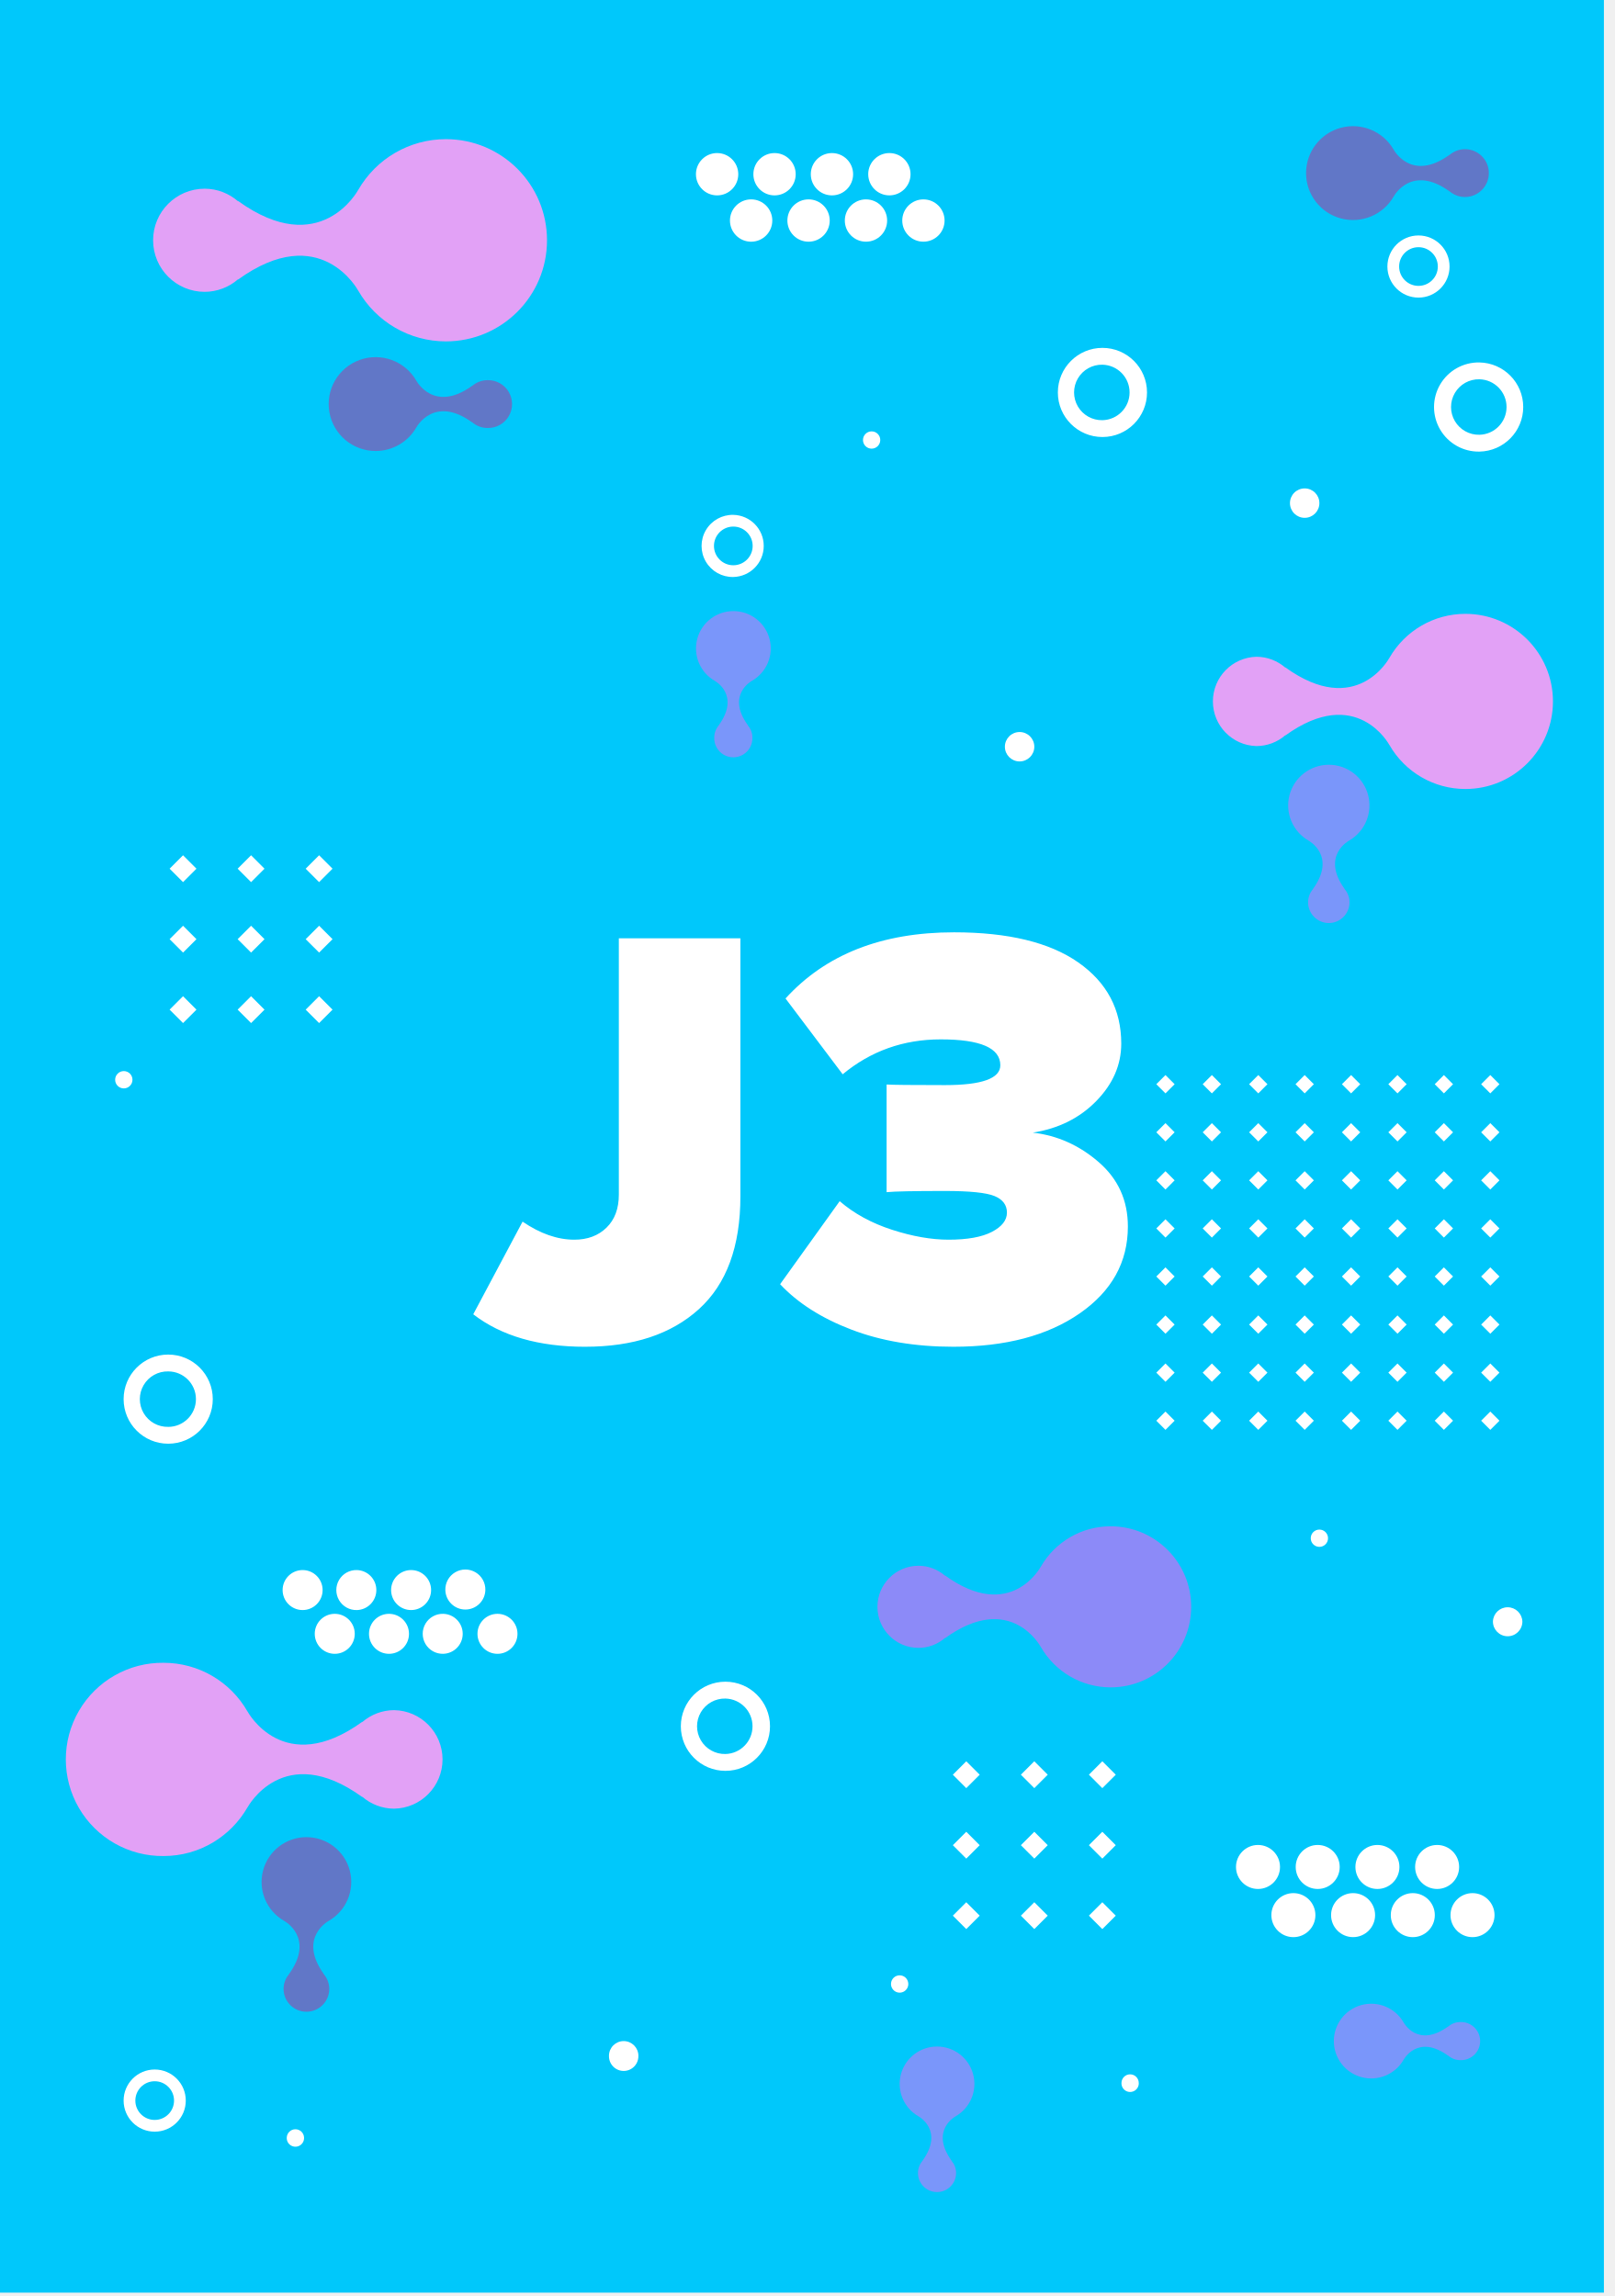
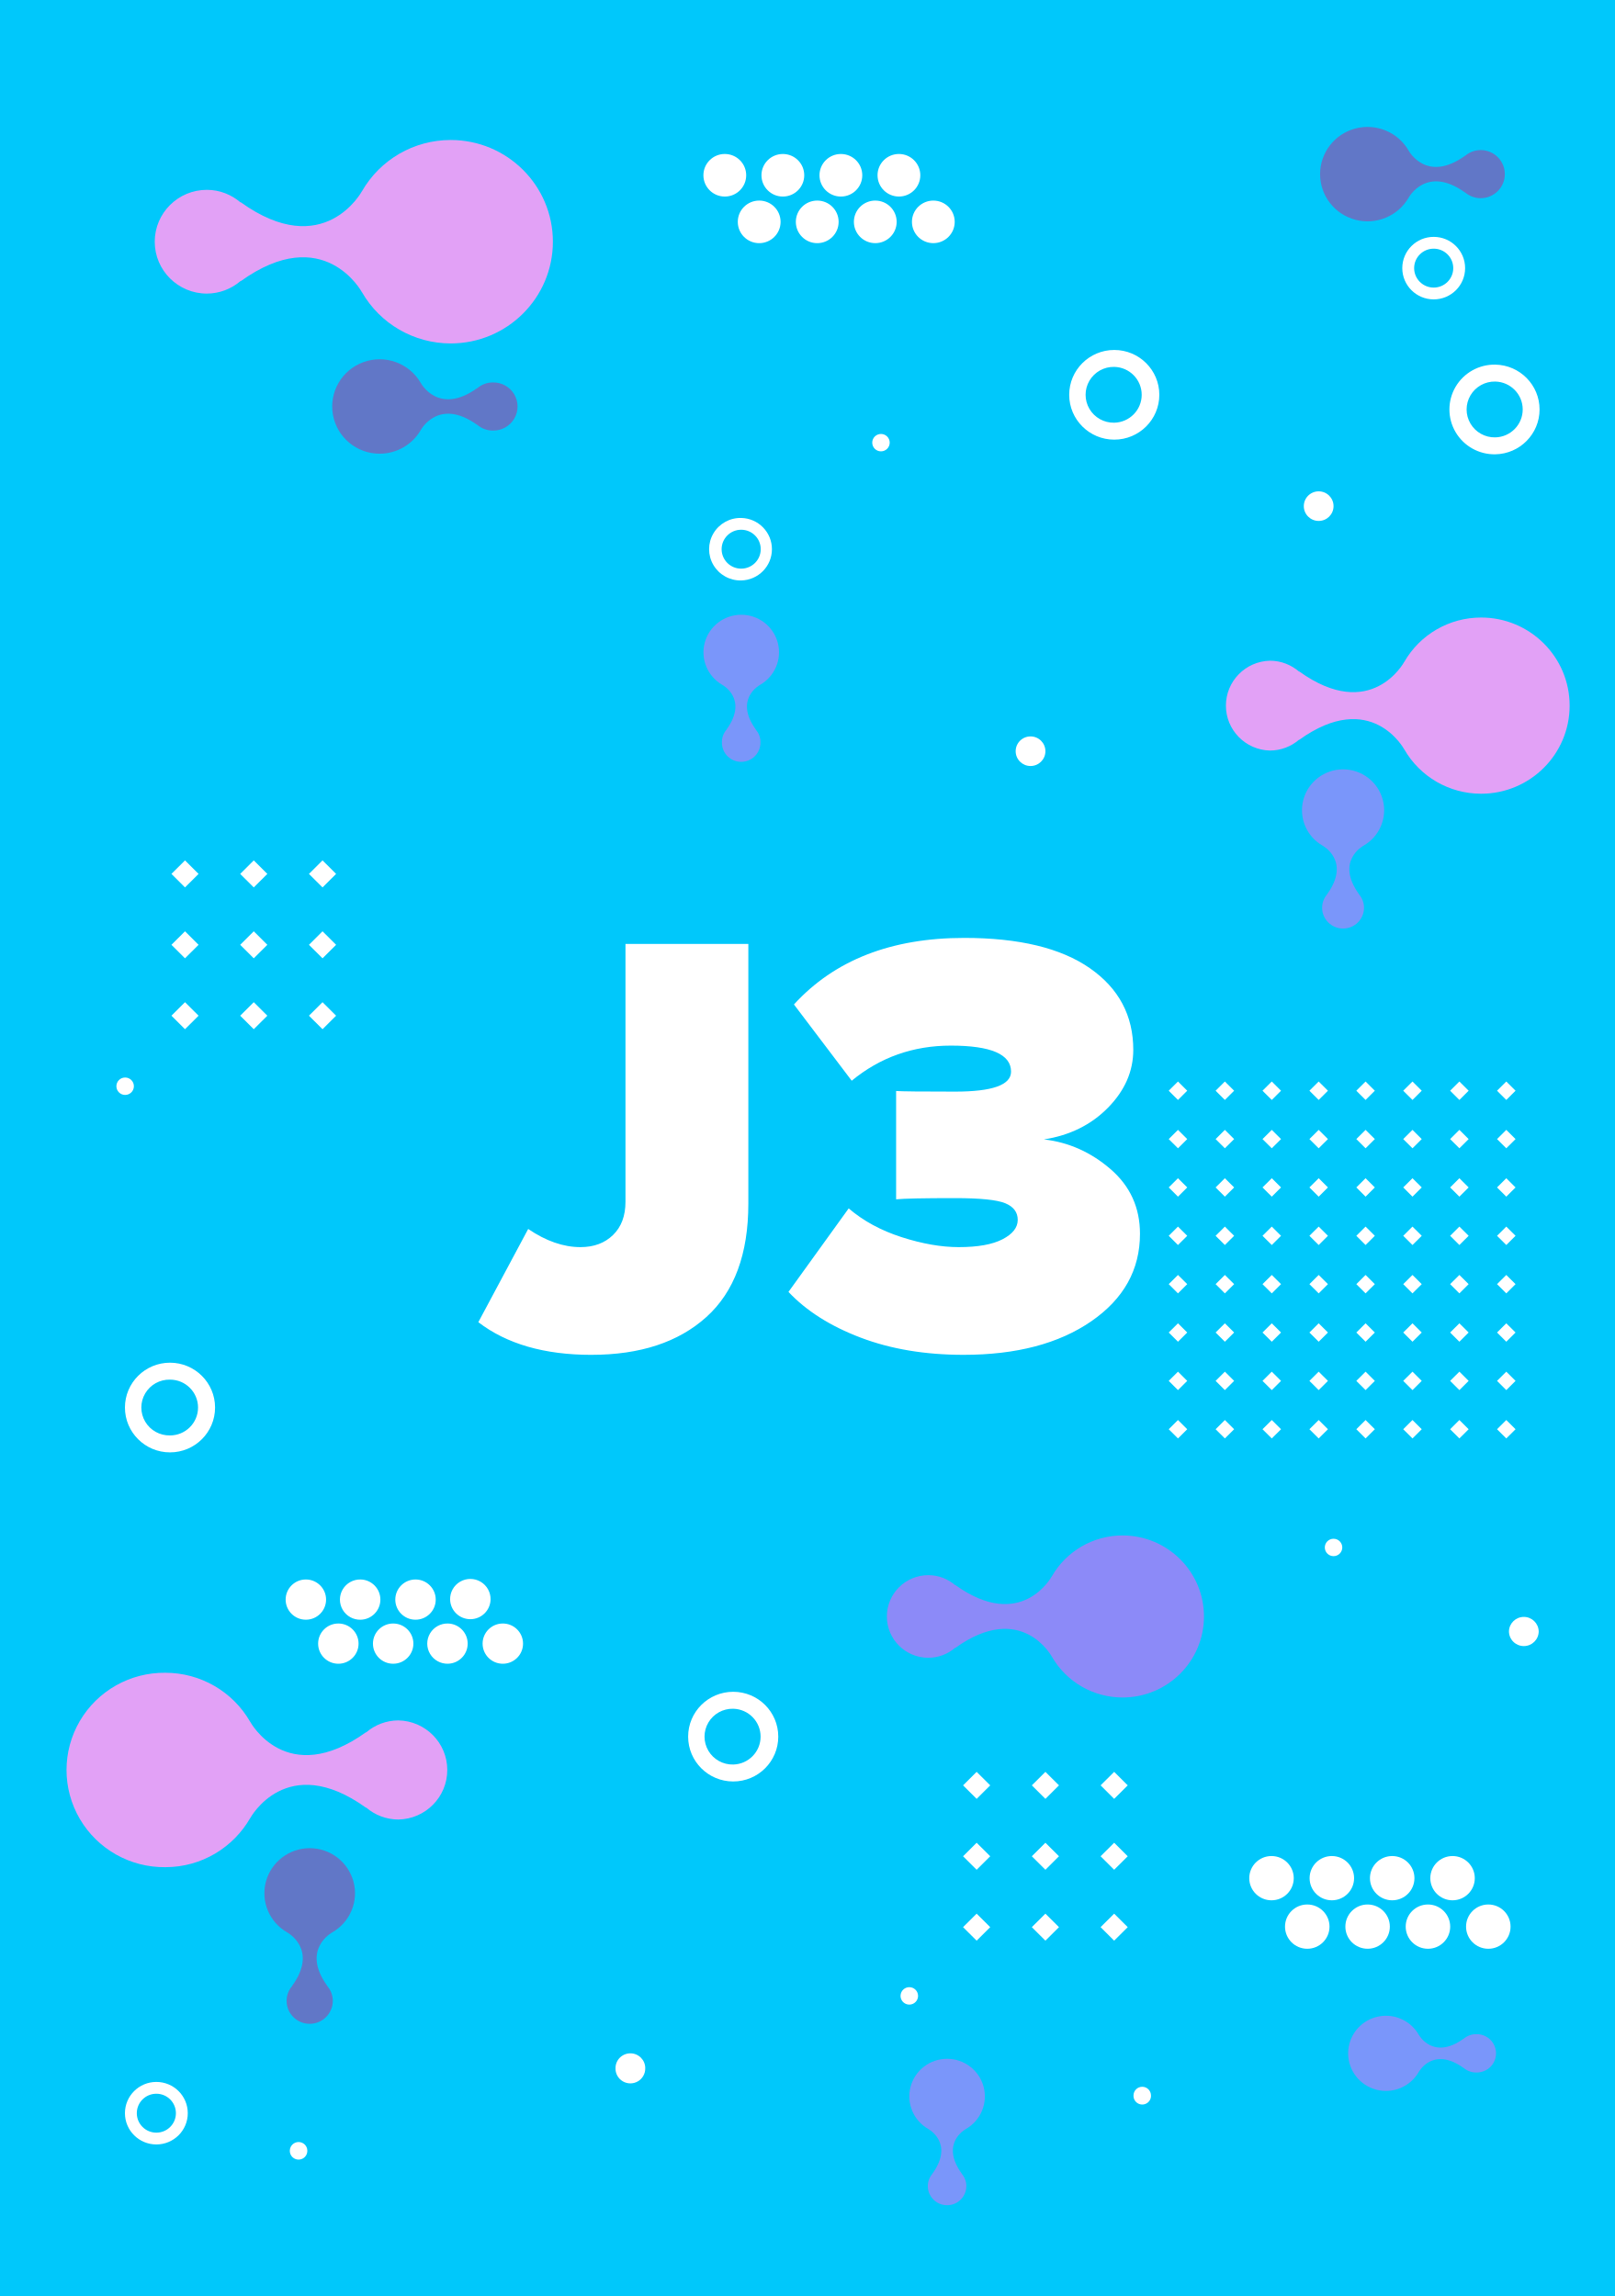
<svg xmlns="http://www.w3.org/2000/svg" width="116" height="165">
-   <g fill="none" fill-rule="evenodd">
-     <path fill="#00C8FB" d="M0 164.759h115.231V0H0z" />
-     <path fill="#FFF" d="M84.39 77.916l-.658.659-.658-.659.658-.658zm3.334 0l-.658.659-.659-.659.659-.658zm3.334 0l-.658.659-.659-.659.659-.658zm3.334 0l-.658.659-.659-.659.659-.658zm3.333 0l-.658.659-.658-.659.658-.658zm3.334 0l-.658.659-.658-.659.658-.658zm3.334 0l-.658.659-.658-.659.658-.658zm3.334 0l-.658.659-.658-.659.658-.658zM84.39 81.371l-.658.658-.658-.658.658-.658zm3.334 0l-.658.658-.659-.658.659-.658zm3.334 0l-.658.658-.659-.658.659-.658zm3.334 0l-.658.658-.659-.658.659-.658zm3.333 0l-.658.658-.658-.658.658-.658zm3.334 0l-.658.658-.658-.658.658-.658zm3.334 0l-.658.658-.658-.658.658-.658zm3.334 0l-.658.658-.658-.658.658-.658zM84.39 84.825l-.658.659-.658-.659.658-.658zm3.334 0l-.658.659-.659-.659.659-.658zm3.334 0l-.658.659-.659-.659.659-.658zm3.334 0l-.658.659-.659-.659.659-.658zm3.333 0l-.658.659-.658-.659.658-.658zm3.334 0l-.658.659-.658-.659.658-.658zm3.334 0l-.658.659-.658-.659.658-.658zm3.334 0l-.658.659-.658-.659.658-.658zM84.39 88.28l-.658.658-.658-.658.658-.658zm3.334 0l-.658.658-.659-.658.659-.658zm3.334 0l-.658.658-.659-.658.659-.658zm3.334 0l-.658.658-.659-.658.659-.658zm3.333 0l-.658.658-.658-.658.658-.658zm3.334 0l-.658.658-.658-.658.658-.658zm3.334 0l-.658.658-.658-.658.658-.658zm3.334 0l-.658.658-.658-.658.658-.658zM84.39 91.734l-.658.659-.658-.659.658-.657zm3.334 0l-.658.659-.659-.659.659-.657zm3.334 0l-.658.659-.659-.659.659-.657zm3.334 0l-.658.659-.659-.659.659-.657zm3.333 0l-.658.659-.658-.659.658-.657zm3.334 0l-.658.659-.658-.659.658-.657zm3.334 0l-.658.659-.658-.659.658-.657zm3.334 0l-.658.659-.658-.659.658-.657zM84.39 95.189l-.658.658-.658-.658.658-.658zm3.334 0l-.658.658-.659-.658.659-.658zm3.334 0l-.658.658-.659-.658.659-.658zm3.334 0l-.658.658-.659-.658.659-.658zm3.333 0l-.658.658-.658-.658.658-.658zm3.334 0l-.658.658-.658-.658.658-.658zm3.334 0l-.658.658-.658-.658.658-.658zm3.334 0l-.658.658-.658-.658.658-.658zM84.39 98.644l-.658.658-.658-.658.658-.658zm3.334 0l-.658.658-.659-.658.659-.658zm3.334 0l-.658.658-.659-.658.659-.658zm3.334 0l-.658.658-.659-.658.659-.658zm3.333 0l-.658.658-.658-.658.658-.658zm3.334 0l-.658.658-.658-.658.658-.658zm3.334 0l-.658.658-.658-.658.658-.658zm3.334 0l-.658.658-.658-.658.658-.658zm-23.337 3.454l-.658.658-.658-.658.658-.658zm3.334 0l-.658.658-.659-.658.659-.658zm3.334 0l-.658.658-.659-.658.659-.658zm3.334 0l-.658.658-.659-.658.659-.658zm3.333 0l-.658.658-.658-.658.658-.658zm3.334 0l-.658.658-.658-.658.658-.658zm3.334 0l-.658.658-.658-.658.658-.658zm3.334 0l-.658.658-.658-.658.658-.658zM74.309 53.663a1.057 1.057 0 11-2.114 0 1.057 1.057 0 012.114 0m35.065 62.867a1.058 1.058 0 11-2.116 0 1.058 1.058 0 012.115 0m-63.509 31.208a1.057 1.057 0 11-2.113 0 1.057 1.057 0 012.114 0M94.79 36.156a1.057 1.057 0 11-2.114 0 1.057 1.057 0 012.114 0M9.517 77.595a.622.622 0 11-1.244 0 .622.622 0 011.244 0m72.297 72.096a.622.622 0 11-1.243 0 .621.621 0 011.242 0m-16.557-7.139a.622.622 0 11-1.243 0 .622.622 0 011.243 0m30.155-32.009a.621.621 0 11-1.242 0 .621.621 0 011.242 0m-73.567 43.071a.622.622 0 11-1.242 0 .622.622 0 011.243 0M63.242 31.621a.621.621 0 11-1.242 0 .621.621 0 011.242 0M12.186 62.428l.964.965.965-.965-.965-.965zm4.887 0l.965.965.965-.965-.965-.965zm6.818 0l-.965-.965-.965.965.965.965zm-11.705 5.065l.964.964.965-.964-.965-.965zm4.887 0l.965.964.965-.964-.965-.965zm4.888 0l.965.964.965-.964-.965-.965zm-9.775 5.064l.964.965.965-.965-.965-.965zm4.887 0l.965.965.965-.965-.965-.965zm4.888 0l.965.965.965-.965-.965-.965zm46.495 54.981l.965.965.965-.965-.965-.965zm4.888 0l.965.965.965-.965-.965-.965zm6.817 0l-.965-.965-.964.965.964.965zm-11.705 5.065l.965.965.965-.965-.965-.965zm4.888 0l.965.965.965-.965-.965-.965zm4.888 0l.964.965.965-.965-.965-.965zm-9.776 5.064l.965.965.965-.965-.965-.964zm4.888 0l.965.965.965-.965-.965-.964zm4.888 0l.964.965.965-.965-.965-.964zM53.964 14.328a1.521 1.521 0 100 3.042 1.521 1.521 0 000-3.042m4.126 0a1.521 1.521 0 100 3.042 1.521 1.521 0 000-3.042m4.126 0a1.52 1.52 0 100 3.041 1.52 1.52 0 000-3.04m4.126 0a1.52 1.52 0 100 3.04 1.52 1.52 0 000-3.04m-14.822-3.33a1.521 1.521 0 100 3.042 1.52 1.52 0 000-3.041m4.126 0a1.52 1.52 0 100 3.041 1.52 1.52 0 000-3.041m4.125 0a1.52 1.52 0 100 3.041 1.52 1.52 0 000-3.041m2.605 1.52a1.52 1.52 0 113.041 0 1.52 1.52 0 01-3.04 0M24.05 115.976a1.437 1.437 0 100 2.874 1.437 1.437 0 000-2.874m3.897 0a1.437 1.437 0 100 2.874 1.437 1.437 0 000-2.874m3.897 0a1.437 1.437 0 100 2.873 1.437 1.437 0 000-2.873m3.897 0a1.437 1.437 0 100 2.874 1.437 1.437 0 000-2.874m-14-3.145a1.437 1.437 0 100 2.874 1.437 1.437 0 000-2.874m3.897 0a1.438 1.438 0 100 2.875 1.438 1.438 0 000-2.875m3.897 0a1.437 1.437 0 100 2.874 1.437 1.437 0 000-2.874m2.46 1.437a1.438 1.438 0 112.875 0 1.438 1.438 0 01-2.875 0m60.927 21.78a1.581 1.581 0 100 3.163 1.581 1.581 0 000-3.163m4.29 0a1.581 1.581 0 10-.001 3.162 1.581 1.581 0 000-3.162m4.29 0a1.581 1.581 0 100 3.163 1.581 1.581 0 000-3.163m4.29 0a1.581 1.581 0 100 3.163 1.581 1.581 0 000-3.163m-15.411-3.461a1.581 1.581 0 100 3.162 1.581 1.581 0 000-3.162m4.29 0a1.581 1.581 0 10-.001 3.162 1.581 1.581 0 000-3.162m4.29 0a1.581 1.581 0 100 3.162 1.581 1.581 0 000-3.162m2.709 1.581a1.581 1.581 0 113.162 0 1.581 1.581 0 01-3.162 0" />
-     <path fill="#E2A1F6" d="M90.269 47.198c.797 0 1.516.3 2.077.781l-.004-.02c5.131 3.702 7.474-.678 7.474-.678v.005a6.287 6.287 0 015.461-3.173 6.294 6.294 0 010 12.588 6.286 6.286 0 01-5.46-3.172v.006s-2.344-4.381-7.475-.679l.004-.02a3.18 3.18 0 01-2.077.78 3.21 3.21 0 010-6.418m-61.956 75.7a3.51 3.51 0 00-2.291.862l.003-.023c-5.66 4.084-8.244-.748-8.244-.748v.006a6.937 6.937 0 00-6.025-3.5 6.944 6.944 0 100 13.887c2.58 0 4.828-1.41 6.025-3.5v.006s2.584-4.833 8.244-.748l-.003-.023a3.51 3.51 0 002.29.862 3.541 3.541 0 000-7.081" />
-     <path fill="#8C8AF8" d="M65.99 112.522c.733 0 1.394.277 1.91.718l-.003-.019c4.718 3.405 6.872-.623 6.872-.623v.005a5.783 5.783 0 015.022-2.918 5.788 5.788 0 010 11.576 5.782 5.782 0 01-5.022-2.917v.005s-2.154-4.029-6.872-.624l.003-.02a2.924 2.924 0 01-1.91.719 2.951 2.951 0 110-5.902" />
-     <path fill="#7A96FA" d="M96.955 64.843c0-.369-.14-.703-.362-.963l.01.002c-1.718-2.381.314-3.468.314-3.468h-.002a2.92 2.92 0 10-2.896 0h-.003s2.032 1.087.315 3.468l.01-.002a1.47 1.47 0 00-.363.963 1.488 1.488 0 102.977 0M54.054 53.002c0-.34-.13-.647-.334-.886l.009.001c-1.58-2.188.29-3.188.29-3.188h-.003a2.682 2.682 0 00-1.332-5.014 2.685 2.685 0 00-1.332 5.014h-.002s1.869 1 .29 3.188l.009-.001a1.351 1.351 0 00-.334.886 1.37 1.37 0 102.738 0" />
-     <path fill="#6177C7" d="M23.656 142.93a1.63 1.63 0 00-.4-1.063l.011.001c-1.894-2.625.348-3.825.348-3.825h-.003a3.221 3.221 0 10-3.196 0h-.002s2.242 1.2.347 3.825l.01-.001a1.633 1.633 0 00-.399 1.063 1.642 1.642 0 103.284 0" />
-     <path fill="#7A96FA" d="M68.689 156.162c0-.34-.128-.647-.334-.886l.01.002c-1.58-2.19.289-3.19.289-3.19h-.002a2.685 2.685 0 10-2.664 0h-.002s1.869 1 .29 3.19l.008-.002c-.205.24-.333.546-.333.886a1.369 1.369 0 102.738 0" />
-     <path fill="#E2A1F6" d="M14.705 13.561c.92 0 1.75.348 2.398.902l-.004-.024c5.924 4.275 8.63-.782 8.63-.782v.005A7.26 7.26 0 0132.033 10a7.267 7.267 0 010 14.534 7.26 7.26 0 01-6.305-3.663v.006s-2.705-5.058-8.629-.783l.004-.023a3.677 3.677 0 01-2.398.902 3.706 3.706 0 010-7.412" />
-     <path fill="#6177C7" d="M35.028 27.32c-.427 0-.811.161-1.112.418l.002-.011c-2.748 1.983-4.004-.363-4.004-.363v.003a3.372 3.372 0 10-2.925 5.043 3.368 3.368 0 002.925-1.699v.003s1.256-2.347 4.004-.364l-.002-.01c.3.257.685.417 1.112.417a1.719 1.719 0 100-3.437m70.218-16.6c-.426 0-.812.162-1.112.419l.002-.011c-2.749 1.983-4.003-.363-4.003-.363v.002a3.372 3.372 0 100 3.345v.002s1.254-2.346 4.003-.363l-.002-.01c.3.257.686.417 1.112.417a1.719 1.719 0 100-3.438" />
-     <path fill="#7A96FA" d="M104.918 145.312c-.34 0-.647.128-.886.333l.001-.009c-2.188 1.58-3.188-.289-3.188-.289v.003a2.685 2.685 0 100 2.663v.002s1-1.869 3.188-.289v-.009c.238.205.545.333.885.333a1.37 1.37 0 100-2.738" />
-     <path fill="#FFF" d="M106.287 31.244a1.994 1.994 0 110-3.987 1.994 1.994 0 010 3.987m0-5.197a3.204 3.204 0 100 6.407 3.204 3.204 0 000-6.407m-27.083 4.149a1.994 1.994 0 110-3.987 1.994 1.994 0 010 3.987m0-5.196a3.203 3.203 0 10-.001 6.406 3.203 3.203 0 000-6.406m-67.119 77.54a1.993 1.993 0 110-3.985 1.993 1.993 0 010 3.986m0-5.196a3.203 3.203 0 100 6.406 3.203 3.203 0 000-6.406m-.97 55.002a1.39 1.39 0 110-2.78 1.39 1.39 0 010 2.78m0-3.623a2.233 2.233 0 100 4.466 2.233 2.233 0 000-4.466m90.795-128.18a1.39 1.39 0 110-2.78 1.39 1.39 0 010 2.78m0-3.623a2.233 2.233 0 100 4.466 2.233 2.233 0 000-4.466M52.684 40.622a1.39 1.39 0 110-2.78 1.39 1.39 0 010 2.78m0-3.622a2.233 2.233 0 100 4.465 2.233 2.233 0 000-4.465m-.567 89.05a1.993 1.993 0 11-.002-3.985 1.993 1.993 0 01.002 3.985m0-5.196a3.203 3.203 0 100 6.406 3.203 3.203 0 000-6.406" />
-     <path fill="#FFF" fill-rule="nonzero" d="M42.04 96.783c3.458 0 6.182-.9 8.17-2.701 1.988-1.802 2.983-4.503 2.983-8.105V67.432H44.46v18.415c0 1.009-.295 1.801-.886 2.377-.591.577-1.362.865-2.313.865-1.21 0-2.45-.432-3.717-1.297L34 94.45c2.017 1.556 4.697 2.334 8.04 2.334zm26.455 0c3.746 0 6.772-.8 9.078-2.399 2.305-1.6 3.458-3.681 3.458-6.246 0-1.873-.699-3.415-2.097-4.625-1.397-1.21-2.975-1.917-4.733-2.118 1.844-.289 3.364-1.045 4.56-2.27 1.196-1.225 1.794-2.6 1.794-4.128 0-2.45-1.03-4.395-3.09-5.836-2.06-1.44-5.036-2.161-8.927-2.161-5.187 0-9.221 1.585-12.103 4.755l4.106 5.447c2.018-1.672 4.366-2.508 7.046-2.508 2.853 0 4.28.62 4.28 1.86 0 .95-1.326 1.426-3.977 1.426-2.42 0-3.819-.015-4.193-.044v7.738c.576-.058 1.974-.086 4.193-.086 1.787 0 2.975.122 3.566.367.59.245.886.641.886 1.189 0 .547-.36 1.008-1.08 1.383-.72.375-1.758.562-3.113.562-1.239 0-2.593-.238-4.063-.713-1.47-.476-2.723-1.16-3.76-2.054l-4.28 5.966c1.268 1.354 2.975 2.442 5.122 3.263 2.147.822 4.59 1.232 7.327 1.232z" />
+   <g style="fill:none;fill-rule:evenodd">
+     <path d="M0 164.759h115.231V0H0z" style="fill:#00c8fb" transform="scale(1.01073 1.006)" />
+     <path d="m84.39 77.916-.658.659-.658-.659.658-.658zm3.334 0-.658.659-.659-.659.659-.658zm3.334 0-.658.659-.659-.659.659-.658zm3.334 0-.658.659-.659-.659.659-.658zm3.333 0-.658.659-.658-.659.658-.658zm3.334 0-.658.659-.658-.659.658-.658zm3.334 0-.658.659-.658-.659.658-.658zm3.334 0-.658.659-.658-.659.658-.658zM84.39 81.371l-.658.658-.658-.658.658-.658zm3.334 0-.658.658-.659-.658.659-.658zm3.334 0-.658.658-.659-.658.659-.658zm3.334 0-.658.658-.659-.658.659-.658zm3.333 0-.658.658-.658-.658.658-.658zm3.334 0-.658.658-.658-.658.658-.658zm3.334 0-.658.658-.658-.658.658-.658zm3.334 0-.658.658-.658-.658.658-.658zM84.39 84.825l-.658.659-.658-.659.658-.658zm3.334 0-.658.659-.659-.659.659-.658zm3.334 0-.658.659-.659-.659.659-.658zm3.334 0-.658.659-.659-.659.659-.658zm3.333 0-.658.659-.658-.659.658-.658zm3.334 0-.658.659-.658-.659.658-.658zm3.334 0-.658.659-.658-.659.658-.658zm3.334 0-.658.659-.658-.659.658-.658zM84.39 88.28l-.658.658-.658-.658.658-.658zm3.334 0-.658.658-.659-.658.659-.658zm3.334 0-.658.658-.659-.658.659-.658zm3.334 0-.658.658-.659-.658.659-.658zm3.333 0-.658.658-.658-.658.658-.658zm3.334 0-.658.658-.658-.658.658-.658zm3.334 0-.658.658-.658-.658.658-.658zm3.334 0-.658.658-.658-.658.658-.658zM84.39 91.734l-.658.659-.658-.659.658-.657zm3.334 0-.658.659-.659-.659.659-.657zm3.334 0-.658.659-.659-.659.659-.657zm3.334 0-.658.659-.659-.659.659-.657zm3.333 0-.658.659-.658-.659.658-.657zm3.334 0-.658.659-.658-.659.658-.657zm3.334 0-.658.659-.658-.659.658-.657zm3.334 0-.658.659-.658-.659.658-.657zM84.39 95.189l-.658.658-.658-.658.658-.658zm3.334 0-.658.658-.659-.658.659-.658zm3.334 0-.658.658-.659-.658.659-.658zm3.334 0-.658.658-.659-.658.659-.658zm3.333 0-.658.658-.658-.658.658-.658zm3.334 0-.658.658-.658-.658.658-.658zm3.334 0-.658.658-.658-.658.658-.658zm3.334 0-.658.658-.658-.658.658-.658zM84.39 98.644l-.658.658-.658-.658.658-.658zm3.334 0-.658.658-.659-.658.659-.658zm3.334 0-.658.658-.659-.658.659-.658zm3.334 0-.658.658-.659-.658.659-.658zm3.333 0-.658.658-.658-.658.658-.658zm3.334 0-.658.658-.658-.658.658-.658zm3.334 0-.658.658-.658-.658.658-.658zm3.334 0-.658.658-.658-.658.658-.658zm-23.337 3.454-.658.658-.658-.658.658-.658zm3.334 0-.658.658-.659-.658.659-.658zm3.334 0-.658.658-.659-.658.659-.658zm3.334 0-.658.658-.659-.658.659-.658zm3.333 0-.658.658-.658-.658.658-.658zm3.334 0-.658.658-.658-.658.658-.658zm3.334 0-.658.658-.658-.658.658-.658zm3.334 0-.658.658-.658-.658.658-.658zM74.309 53.663a1.057 1.057 0 1 1-2.114 0 1.057 1.057 0 0 1 2.114 0m35.065 62.867a1.058 1.058 0 1 1-2.116 0 1.058 1.058 0 0 1 2.115 0m-63.509 31.208a1.057 1.057 0 1 1-2.113 0 1.057 1.057 0 0 1 2.114 0M94.79 36.156a1.057 1.057 0 1 1-2.114 0 1.057 1.057 0 0 1 2.114 0M9.517 77.595a.622.622 0 1 1-1.244 0 .622.622 0 0 1 1.244 0m72.297 72.096a.622.622 0 1 1-1.243 0 .621.621 0 0 1 1.242 0m-16.557-7.139a.622.622 0 1 1-1.243 0 .622.622 0 0 1 1.243 0m30.155-32.009a.621.621 0 1 1-1.242 0 .621.621 0 0 1 1.242 0m-73.567 43.071a.622.622 0 1 1-1.242 0 .622.622 0 0 1 1.243 0M63.242 31.621a.621.621 0 1 1-1.242 0 .621.621 0 0 1 1.242 0M12.186 62.428l.964.965.965-.965-.965-.965zm4.887 0 .965.965.965-.965-.965-.965zm6.818 0-.965-.965-.965.965.965.965zm-11.705 5.065.964.964.965-.964-.965-.965zm4.887 0 .965.964.965-.964-.965-.965zm4.888 0 .965.964.965-.964-.965-.965zm-9.775 5.064.964.965.965-.965-.965-.965zm4.887 0 .965.965.965-.965-.965-.965zm4.888 0 .965.965.965-.965-.965-.965zm46.495 54.981.965.965.965-.965-.965-.965zm4.888 0 .965.965.965-.965-.965-.965zm6.817 0-.965-.965-.964.965.964.965zm-11.705 5.065.965.965.965-.965-.965-.965zm4.888 0 .965.965.965-.965-.965-.965zm4.888 0 .964.965.965-.965-.965-.965zm-9.776 5.064.965.965.965-.965-.965-.964zm4.888 0 .965.965.965-.965-.965-.964zm4.888 0 .964.965.965-.965-.965-.964zM53.964 14.328a1.521 1.521 0 1 0 0 3.042 1.521 1.521 0 0 0 0-3.042m4.126 0a1.521 1.521 0 1 0 0 3.042 1.521 1.521 0 0 0 0-3.042m4.126 0a1.52 1.52 0 1 0 0 3.041 1.52 1.52 0 0 0 0-3.04m4.126 0a1.52 1.52 0 1 0 0 3.04 1.52 1.52 0 0 0 0-3.04m-14.822-3.33a1.521 1.521 0 1 0 0 3.042 1.52 1.52 0 0 0 0-3.041m4.126 0a1.52 1.52 0 1 0 0 3.041 1.52 1.52 0 0 0 0-3.041m4.125 0a1.52 1.52 0 1 0 0 3.041 1.52 1.52 0 0 0 0-3.041m2.605 1.52a1.52 1.52 0 1 1 3.041 0 1.52 1.52 0 0 1-3.04 0M24.05 115.976a1.437 1.437 0 1 0 0 2.874 1.437 1.437 0 0 0 0-2.874m3.897 0a1.437 1.437 0 1 0 0 2.874 1.437 1.437 0 0 0 0-2.874m3.897 0a1.437 1.437 0 1 0 0 2.873 1.437 1.437 0 0 0 0-2.873m3.897 0a1.437 1.437 0 1 0 0 2.874 1.437 1.437 0 0 0 0-2.874m-14-3.145a1.437 1.437 0 1 0 0 2.874 1.437 1.437 0 0 0 0-2.874m3.897 0a1.438 1.438 0 1 0 0 2.875 1.438 1.438 0 0 0 0-2.875m3.897 0a1.437 1.437 0 1 0 0 2.874 1.437 1.437 0 0 0 0-2.874m2.46 1.437a1.438 1.438 0 1 1 2.875 0 1.438 1.438 0 0 1-2.875 0m60.927 21.78a1.581 1.581 0 1 0 0 3.163 1.581 1.581 0 0 0 0-3.163m4.29 0a1.581 1.581 0 1 0-.001 3.162 1.581 1.581 0 0 0 0-3.162m4.29 0a1.581 1.581 0 1 0 0 3.163 1.581 1.581 0 0 0 0-3.163m4.29 0a1.581 1.581 0 1 0 0 3.163 1.581 1.581 0 0 0 0-3.163m-15.411-3.461a1.581 1.581 0 1 0 0 3.162 1.581 1.581 0 0 0 0-3.162m4.29 0a1.581 1.581 0 1 0-.001 3.162 1.581 1.581 0 0 0 0-3.162m4.29 0a1.581 1.581 0 1 0 0 3.162 1.581 1.581 0 0 0 0-3.162m2.709 1.581a1.581 1.581 0 1 1 3.162 0 1.581 1.581 0 0 1-3.162 0" style="fill:#fff" transform="scale(1.01073 1.006)" />
+     <path d="M90.269 47.198c.797 0 1.516.3 2.077.781l-.004-.02c5.131 3.702 7.474-.678 7.474-.678v.005a6.287 6.287 0 0 1 5.461-3.173 6.294 6.294 0 0 1 0 12.588 6.286 6.286 0 0 1-5.46-3.172v.006s-2.344-4.381-7.475-.679l.004-.02a3.18 3.18 0 0 1-2.077.78 3.21 3.21 0 0 1 0-6.418m-61.956 75.7a3.51 3.51 0 0 0-2.291.862l.003-.023c-5.66 4.084-8.244-.748-8.244-.748v.006a6.937 6.937 0 0 0-6.025-3.5 6.944 6.944 0 1 0 0 13.887c2.58 0 4.828-1.41 6.025-3.5v.006s2.584-4.833 8.244-.748l-.003-.023a3.51 3.51 0 0 0 2.29.862 3.541 3.541 0 0 0 0-7.081" style="fill:#e2a1f6" transform="scale(1.01073 1.006)" />
+     <path d="M65.99 112.522c.733 0 1.394.277 1.91.718l-.003-.019c4.718 3.405 6.872-.623 6.872-.623v.005a5.783 5.783 0 0 1 5.022-2.918 5.788 5.788 0 0 1 0 11.576 5.782 5.782 0 0 1-5.022-2.917v.005s-2.154-4.029-6.872-.624l.003-.02a2.924 2.924 0 0 1-1.91.719 2.951 2.951 0 1 1 0-5.902" style="fill:#8c8af8" transform="scale(1.01073 1.006)" />
+     <path d="M96.955 64.843c0-.369-.14-.703-.362-.963l.01.002c-1.718-2.381.314-3.468.314-3.468h-.002a2.92 2.92 0 1 0-2.896 0h-.003s2.032 1.087.315 3.468l.01-.002a1.47 1.47 0 0 0-.363.963 1.488 1.488 0 1 0 2.977 0M54.054 53.002c0-.34-.13-.647-.334-.886l.009.001c-1.58-2.188.29-3.188.29-3.188h-.003a2.682 2.682 0 0 0-1.332-5.014 2.685 2.685 0 0 0-1.332 5.014h-.002s1.869 1 .29 3.188l.009-.001a1.351 1.351 0 0 0-.334.886 1.37 1.37 0 1 0 2.738 0" style="fill:#7a96fa" transform="scale(1.01073 1.006)" />
+     <path d="M23.656 142.93a1.63 1.63 0 0 0-.4-1.063l.011.001c-1.894-2.625.348-3.825.348-3.825h-.003a3.221 3.221 0 1 0-3.196 0h-.002s2.242 1.2.347 3.825l.01-.001a1.633 1.633 0 0 0-.399 1.063 1.642 1.642 0 1 0 3.284 0" style="fill:#6177c7" transform="scale(1.01073 1.006)" />
+     <path d="M68.689 156.162c0-.34-.128-.647-.334-.886l.01.002c-1.58-2.19.289-3.19.289-3.19h-.002a2.685 2.685 0 1 0-2.664 0h-.002s1.869 1 .29 3.19l.008-.002c-.205.24-.333.546-.333.886a1.369 1.369 0 1 0 2.738 0" style="fill:#7a96fa" transform="scale(1.01073 1.006)" />
+     <path d="M14.705 13.561c.92 0 1.75.348 2.398.902l-.004-.024c5.924 4.275 8.63-.782 8.63-.782v.005A7.26 7.26 0 0 1 32.033 10a7.267 7.267 0 0 1 0 14.534 7.26 7.26 0 0 1-6.305-3.663v.006s-2.705-5.058-8.629-.783l.004-.023a3.677 3.677 0 0 1-2.398.902 3.706 3.706 0 0 1 0-7.412" style="fill:#e2a1f6" transform="scale(1.01073 1.006)" />
+     <path d="M35.028 27.32c-.427 0-.811.161-1.112.418l.002-.011c-2.748 1.983-4.004-.363-4.004-.363v.003a3.372 3.372 0 1 0-2.925 5.043 3.368 3.368 0 0 0 2.925-1.699v.003s1.256-2.347 4.004-.364l-.002-.01c.3.257.685.417 1.112.417a1.719 1.719 0 1 0 0-3.437m70.218-16.6c-.426 0-.812.162-1.112.419l.002-.011c-2.749 1.983-4.003-.363-4.003-.363v.002a3.372 3.372 0 1 0 0 3.345v.002s1.254-2.346 4.003-.363l-.002-.01c.3.257.686.417 1.112.417a1.719 1.719 0 1 0 0-3.438" style="fill:#6177c7" transform="scale(1.01073 1.006)" />
+     <path d="M104.918 145.312c-.34 0-.647.128-.886.333l.001-.009c-2.188 1.58-3.188-.289-3.188-.289v.003a2.685 2.685 0 1 0 0 2.663v.002s1-1.869 3.188-.289v-.009c.238.205.545.333.885.333a1.37 1.37 0 1 0 0-2.738" style="fill:#7a96fa" transform="scale(1.01073 1.006)" />
+     <path d="M106.287 31.244a1.994 1.994 0 1 1 0-3.987 1.994 1.994 0 0 1 0 3.987m0-5.197a3.204 3.204 0 1 0 0 6.407 3.204 3.204 0 0 0 0-6.407m-27.083 4.149a1.994 1.994 0 1 1 0-3.987 1.994 1.994 0 0 1 0 3.987m0-5.196a3.203 3.203 0 1 0-.001 6.406 3.203 3.203 0 0 0 0-6.406m-67.119 77.54a1.993 1.993 0 1 1 0-3.985 1.993 1.993 0 0 1 0 3.986m0-5.196a3.203 3.203 0 1 0 0 6.406 3.203 3.203 0 0 0 0-6.406m-.97 55.002a1.39 1.39 0 1 1 0-2.78 1.39 1.39 0 0 1 0 2.78m0-3.623a2.233 2.233 0 1 0 0 4.466 2.233 2.233 0 0 0 0-4.466m90.795-128.18a1.39 1.39 0 1 1 0-2.78 1.39 1.39 0 0 1 0 2.78m0-3.623a2.233 2.233 0 1 0 0 4.466 2.233 2.233 0 0 0 0-4.466M52.684 40.622a1.39 1.39 0 1 1 0-2.78 1.39 1.39 0 0 1 0 2.78m0-3.622a2.233 2.233 0 1 0 0 4.465 2.233 2.233 0 0 0 0-4.465m-.567 89.05a1.993 1.993 0 1 1-.002-3.985 1.993 1.993 0 0 1 .002 3.985m0-5.196a3.203 3.203 0 1 0 0 6.406 3.203 3.203 0 0 0 0-6.406" style="fill:#fff" transform="scale(1.01073 1.006)" />
+     <path d="M42.04 96.783c3.458 0 6.182-.9 8.17-2.701 1.988-1.802 2.983-4.503 2.983-8.105V67.432H44.46v18.415c0 1.009-.295 1.801-.886 2.377-.591.577-1.362.865-2.313.865-1.21 0-2.45-.432-3.717-1.297L34 94.45c2.017 1.556 4.697 2.334 8.04 2.334zm26.455 0c3.746 0 6.772-.8 9.078-2.399 2.305-1.6 3.458-3.681 3.458-6.246 0-1.873-.699-3.415-2.097-4.625-1.397-1.21-2.975-1.917-4.733-2.118 1.844-.289 3.364-1.045 4.56-2.27 1.196-1.225 1.794-2.6 1.794-4.128 0-2.45-1.03-4.395-3.09-5.836-2.06-1.44-5.036-2.161-8.927-2.161-5.187 0-9.221 1.585-12.103 4.755l4.106 5.447c2.018-1.672 4.366-2.508 7.046-2.508 2.853 0 4.28.62 4.28 1.86 0 .95-1.326 1.426-3.977 1.426-2.42 0-3.819-.015-4.193-.044v7.738c.576-.058 1.974-.086 4.193-.086 1.787 0 2.975.122 3.566.367.59.245.886.641.886 1.189 0 .547-.36 1.008-1.08 1.383-.72.375-1.758.562-3.113.562-1.239 0-2.593-.238-4.063-.713-1.47-.476-2.723-1.16-3.76-2.054l-4.28 5.966c1.268 1.354 2.975 2.442 5.122 3.263 2.147.822 4.59 1.232 7.327 1.232z" style="fill:#fff;fill-rule:nonzero" transform="scale(1.01073 1.006)" />
  </g>
</svg>
